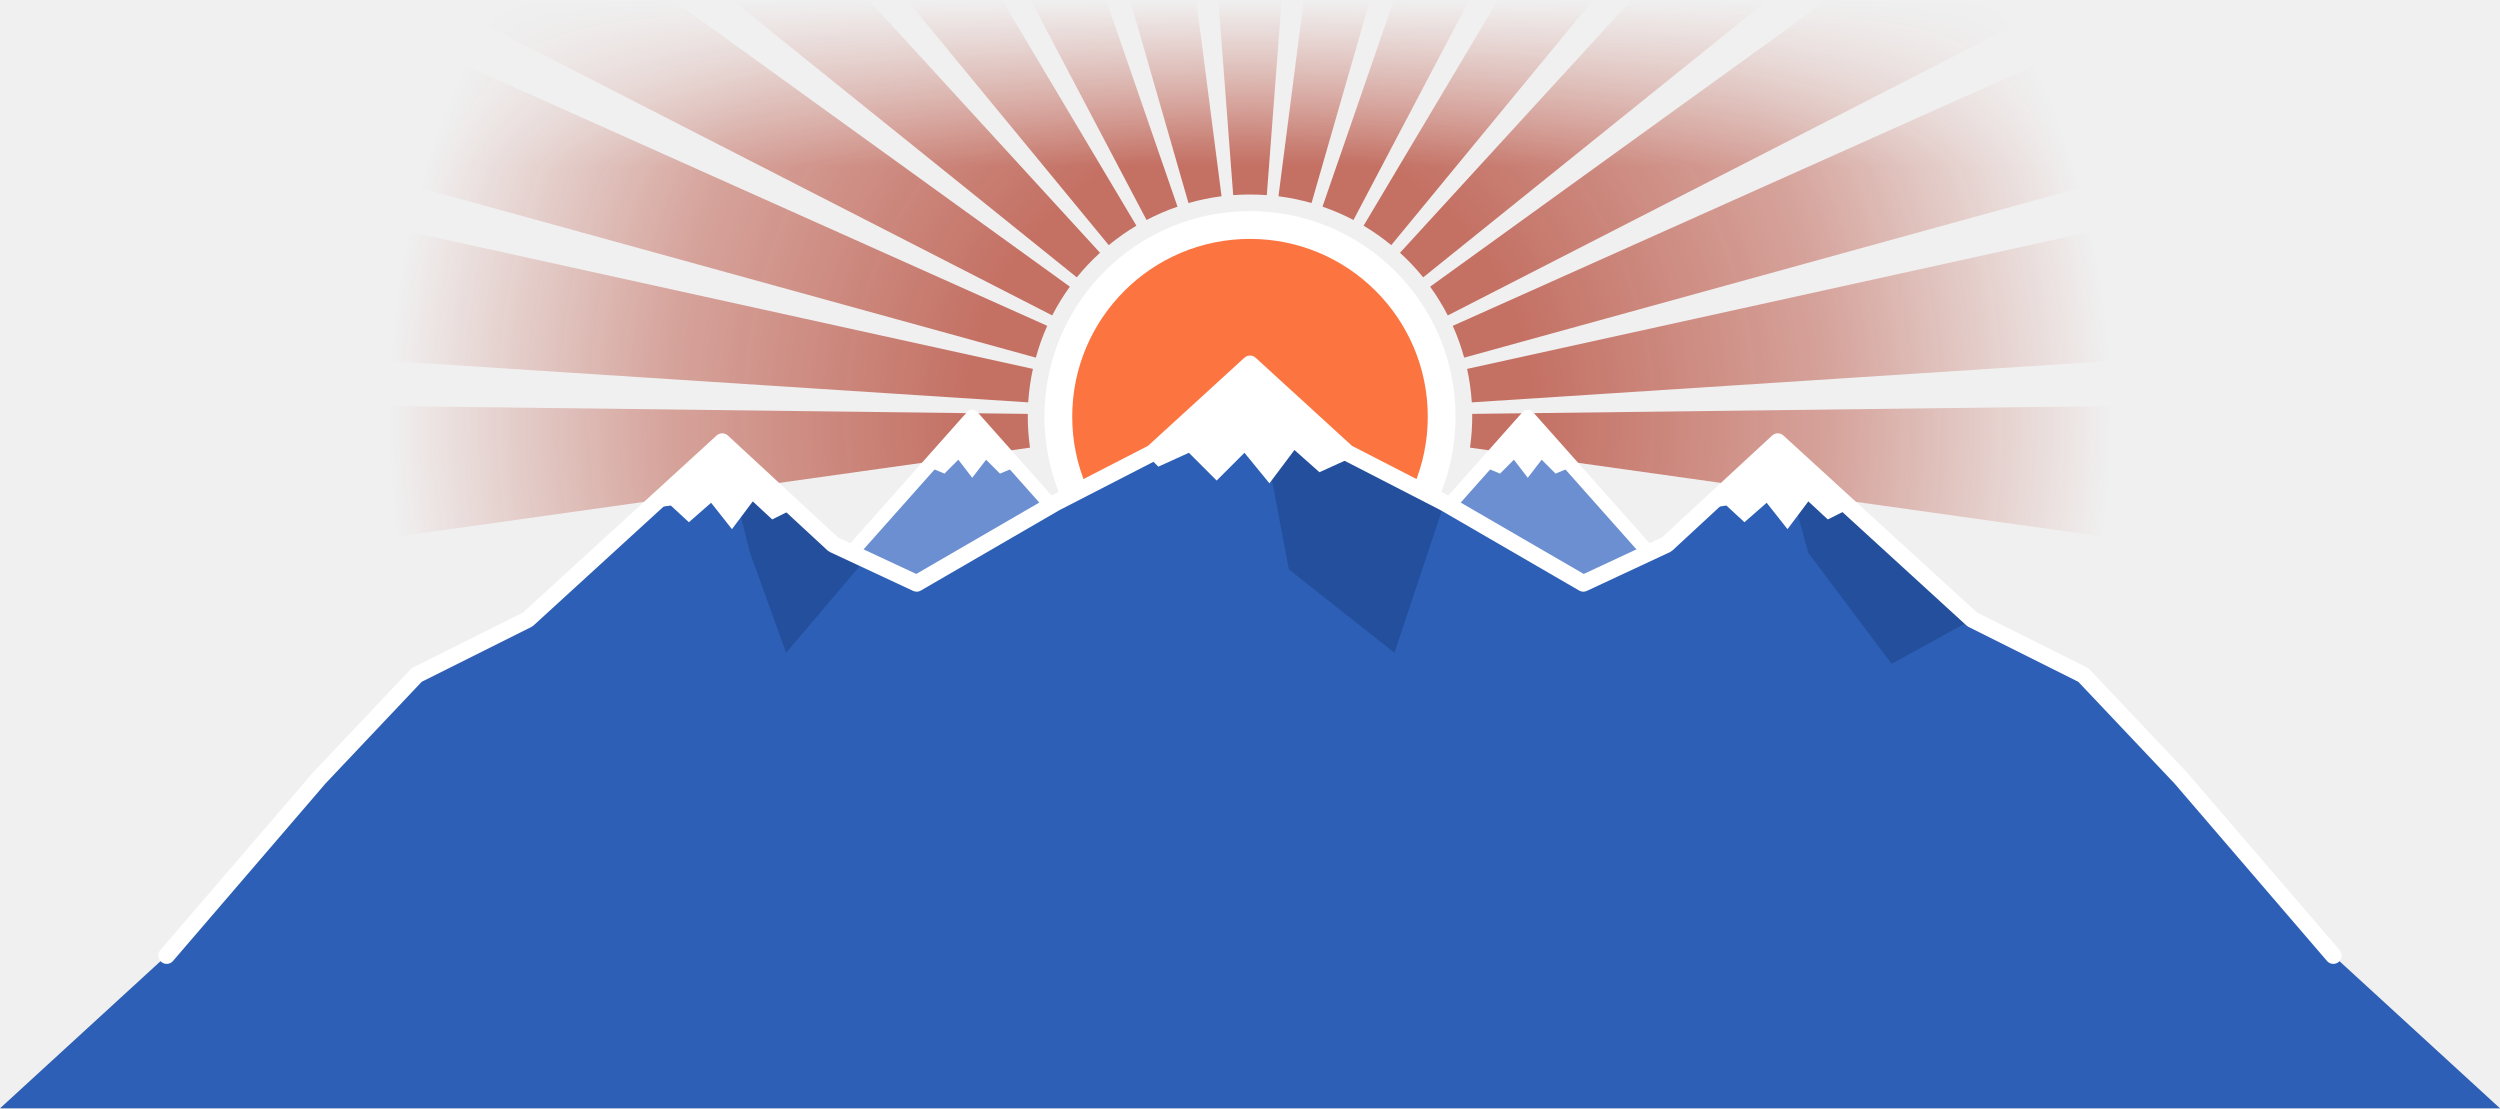
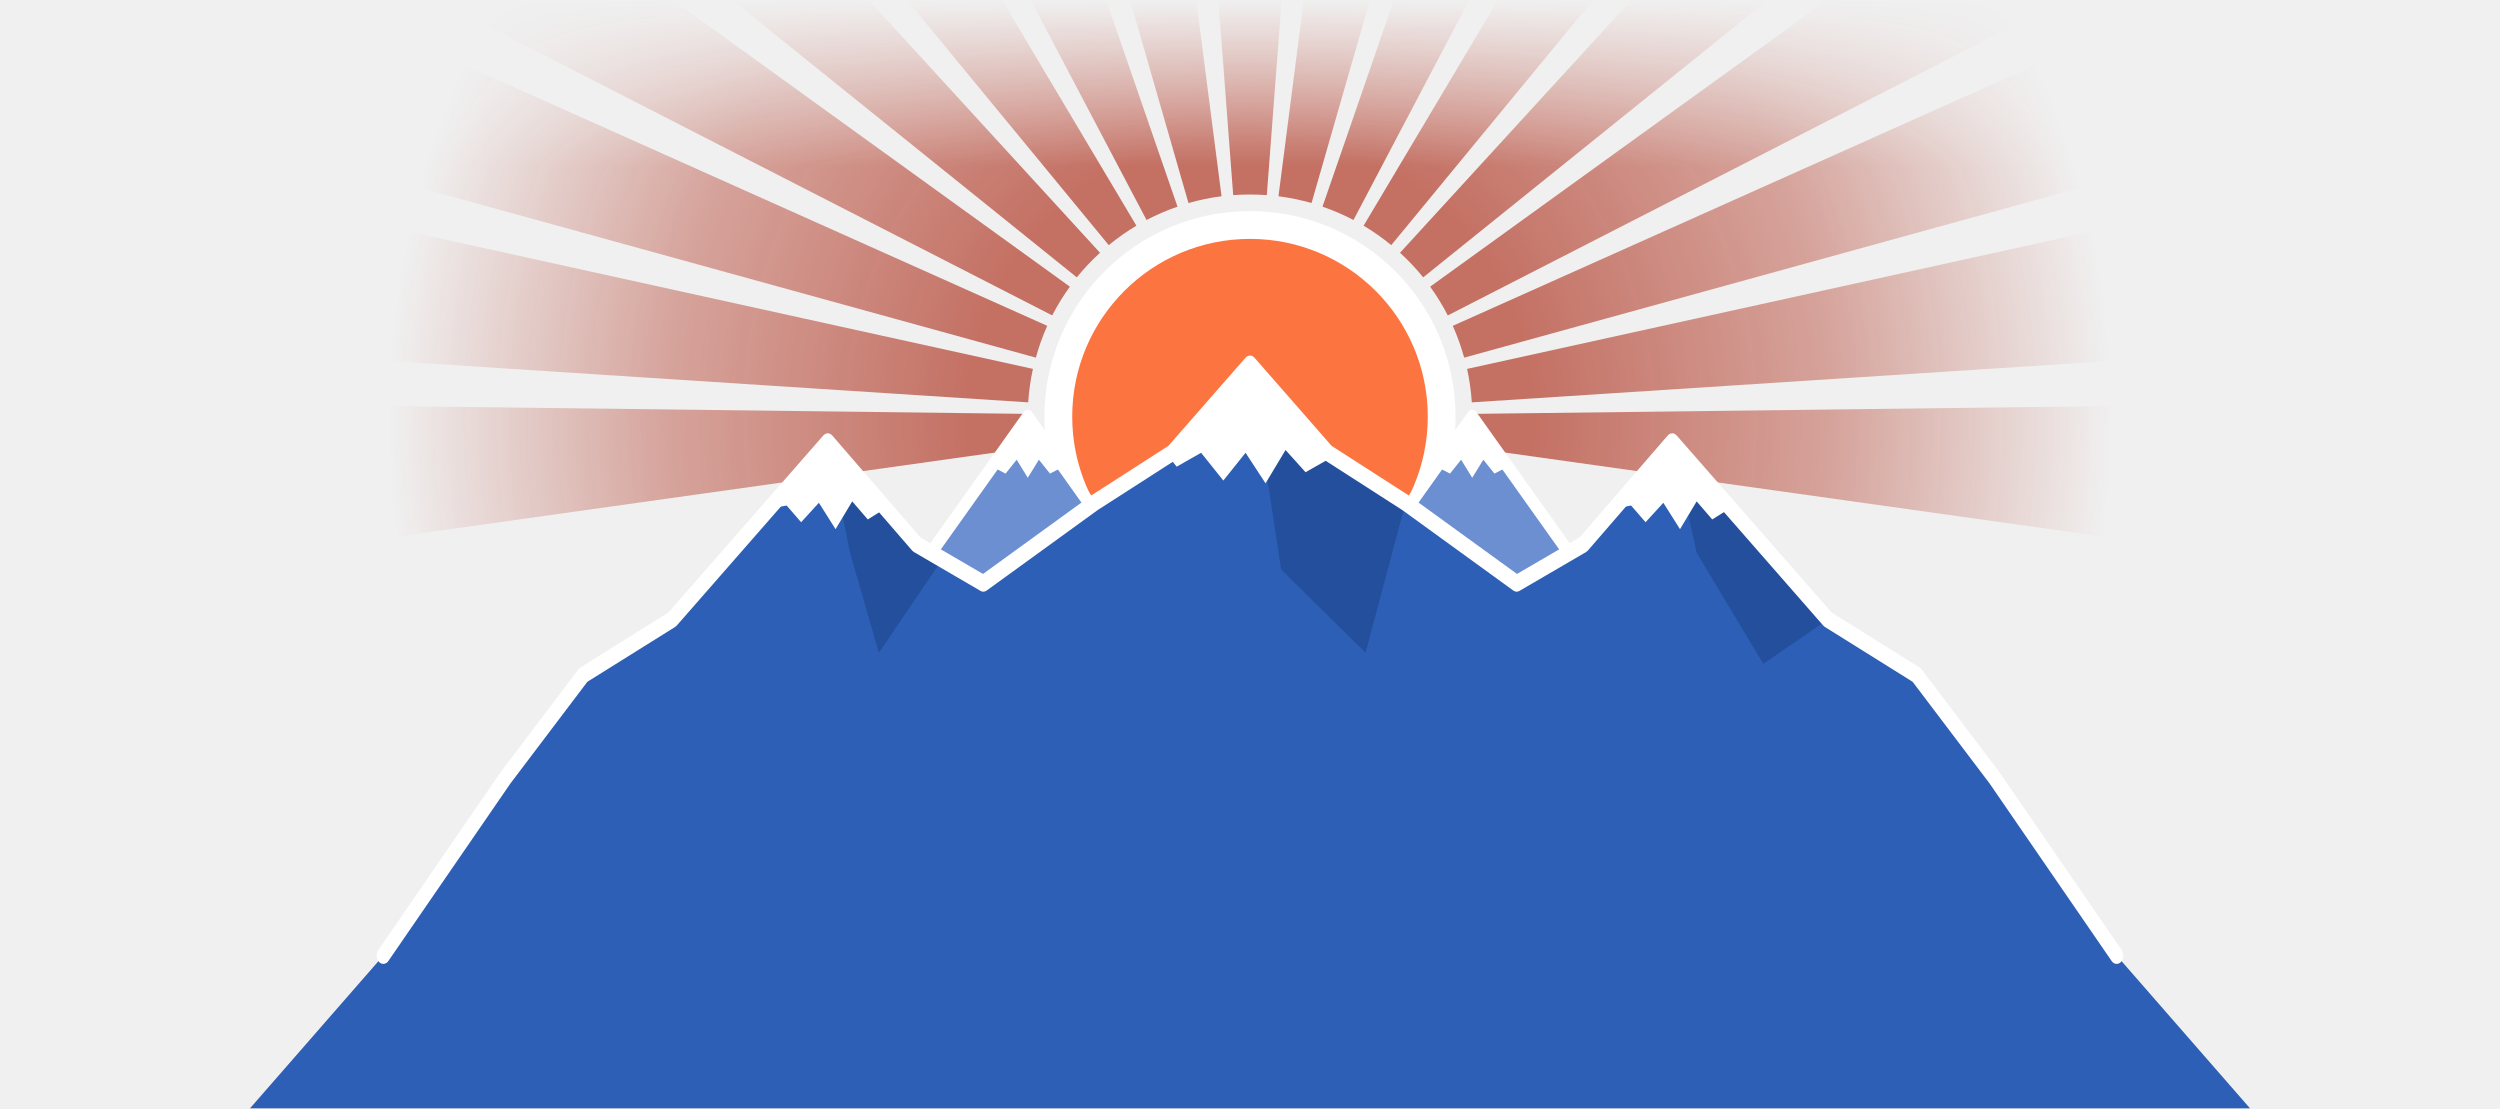
<svg xmlns="http://www.w3.org/2000/svg" viewBox="0 0 1800 798" role="img" aria-label="The Nonprofit Marketing Summit: the sun rising over a mountain range">
  <defs>
    <radialGradient id="fade" cx="900" cy="300" r="1000" gradientUnits="userSpaceOnUse">
      <stop offset=".2" stop-color="#fff" />
      <stop offset=".42" stop-color="#fff" stop-opacity=".6" />
      <stop offset=".62" stop-color="#fff" stop-opacity="0" />
    </radialGradient>
    <linearGradient id="top" x1="0" y1="0" x2="0" y2="1">
      <stop offset="0" stop-color="#000" />
      <stop offset="1" stop-color="#000" stop-opacity="0" />
    </linearGradient>
    <mask id="rayfade">
      <rect width="1800" height="798" fill="url(#fade)" />
      <rect width="1800" height="120" fill="url(#top)" />
    </mask>
  </defs>
  <g fill="#C47063" mask="url(#rayfade)">
    <path d="M741.6 322.3L-90.3 439.2A1000 1000 0 0 1 -99.9 287.7L740.0 298.0A160 160 0 0 0 741.6 322.3Z" />
    <path d="M740.3 289.7L-97.9 235.4A1000 1000 0 0 1 -76.6 85.1L743.7 265.6A160 160 0 0 0 740.3 289.7Z" />
    <path d="M745.8 257.5L-64.0 34.2A1000 1000 0 0 1 -12.7 -108.6L754.0 234.6A160 160 0 0 0 745.8 257.5Z" />
    <path d="M757.6 227.1L9.9 -155.8A1000 1000 0 0 1 89.2 -285.3L770.3 206.4A160 160 0 0 0 757.6 227.1Z" />
    <path d="M775.3 199.7L120.9 -326.9A1000 1000 0 0 1 224.8 -437.6L792.0 182.0A160 160 0 0 0 775.3 199.7Z" />
    <path d="M798.3 176.5L264.3 -472.0A1000 1000 0 0 1 388.5 -559.3L818.2 162.5A160 160 0 0 0 798.3 176.5Z" />
    <path d="M825.5 158.4L434.2 -584.9A1000 1000 0 0 1 573.5 -645.2L847.8 148.8A160 160 0 0 0 825.5 158.4Z" />
    <path d="M855.7 146.2L623.4 -661.0A1000 1000 0 0 1 772.0 -691.8L879.5 141.3A160 160 0 0 0 855.7 146.2Z" />
    <path d="M887.9 140.5L824.1 -697.1A1000 1000 0 0 1 975.9 -697.1L912.1 140.5A160 160 0 0 0 887.9 140.5Z" />
    <path d="M920.5 141.3L1028.0 -691.8A1000 1000 0 0 1 1176.6 -661.0L944.3 146.2A160 160 0 0 0 920.5 141.3Z" />
    <path d="M952.2 148.8L1226.5 -645.2A1000 1000 0 0 1 1365.8 -584.9L974.5 158.4A160 160 0 0 0 952.2 148.8Z" />
    <path d="M981.8 162.5L1411.5 -559.3A1000 1000 0 0 1 1535.7 -472.0L1001.7 176.5A160 160 0 0 0 981.8 162.5Z" />
    <path d="M1008.0 182.0L1575.2 -437.6A1000 1000 0 0 1 1679.1 -326.9L1024.7 199.7A160 160 0 0 0 1008.0 182.0Z" />
    <path d="M1029.7 206.4L1710.8 -285.3A1000 1000 0 0 1 1790.1 -155.8L1042.4 227.1A160 160 0 0 0 1029.7 206.4Z" />
    <path d="M1046.0 234.6L1812.7 -108.6A1000 1000 0 0 1 1864.0 34.2L1054.2 257.5A160 160 0 0 0 1046.0 234.6Z" />
    <path d="M1056.3 265.6L1876.6 85.1A1000 1000 0 0 1 1897.9 235.4L1059.7 289.7A160 160 0 0 0 1056.3 265.6Z" />
    <path d="M1060.0 298.0L1899.9 287.7A1000 1000 0 0 1 1890.3 439.2L1058.4 322.3A160 160 0 0 0 1060.0 298.0Z" />
  </g>
  <circle cx="900" cy="300" r="148" fill="#fff" />
  <circle cx="900" cy="300" r="128" fill="#FC7540" />
-   <path d="M540 480L700 300L860 480Z" fill="#6B8FD0" stroke="#fff" stroke-width="10" stroke-linejoin="round" />
-   <path d="M940 480L1100 300L1260 480Z" fill="#6B8FD0" stroke="#fff" stroke-width="10" stroke-linejoin="round" />
-   <path d="M700 300L732 336L720 341L710 331L700 344L690 331L680 341L668 336Z" fill="#FFFFFF" />
-   <path d="M1100 300L1132 336L1120 341L1110 331L1100 344L1090 331L1080 341L1068 336Z" fill="#FFFFFF" />
-   <path d="M0 798L120 688L230 560L300 486L380 446L520 318L600 392L660 420L760 362L830 326L900 262L970 326L1040 362L1140 420L1200 392L1280 318L1420 446L1500 486L1570 560L1680 688L1800 798Z" fill="#2C5FB5" />
-   <path d="M900 262L970 326L1040 362L1004 470L928 410Z" fill="#234F9C" />
-   <path d="M520 318L600 392L622 404L566 470L540 398Z" fill="#234F9C" />
-   <path d="M1280 318L1420 446L1362 478L1302 398Z" fill="#234F9C" />
-   <path d="M120 688L230 560L300 486L380 446L520 318L600 392L660 420L760 362L830 326L900 262L970 326L1040 362L1140 420L1200 392L1280 318L1420 446L1500 486L1570 560L1680 688" fill="none" stroke="#fff" stroke-width="12" stroke-linejoin="round" stroke-linecap="round" />
-   <path d="M900 262L972 330L950 340L932 324L914 348L896 326L876 346L856 326L834 336L828 330Z" fill="#FFFFFF" />
-   <path d="M520 318L572 366L556 374L542 361L527 381L512 362L496 376L483 364L468 366Z" fill="#FFFFFF" />
-   <path d="M1280 318L1332 366L1316 374L1302 361L1287 381L1272 362L1256 376L1243 364L1228 366Z" fill="#FFFFFF" />
+   <g transform="translate(900 0) scale(0.8 1) translate(-900 0)">
+     <path d="M540 480L700 300L860 480Z" fill="#6B8FD0" stroke="#fff" stroke-width="10" stroke-linejoin="round" />
+     <path d="M940 480L1100 300L1260 480Z" fill="#6B8FD0" stroke="#fff" stroke-width="10" stroke-linejoin="round" />
+     <path d="M700 300L732 336L720 341L710 331L700 344L690 331L680 341L668 336Z" fill="#FFFFFF" />
+     <path d="M1100 300L1132 336L1120 341L1110 331L1100 344L1090 331L1080 341L1068 336Z" fill="#FFFFFF" />
+     <path d="M0 798L120 688L230 560L300 486L380 446L520 318L600 392L660 420L760 362L830 326L900 262L970 326L1040 362L1140 420L1200 392L1280 318L1420 446L1500 486L1570 560L1680 688L1800 798Z" fill="#2C5FB5" />
+     <path d="M900 262L970 326L1040 362L1004 470L928 410Z" fill="#234F9C" />
+     <path d="M520 318L600 392L622 404L566 470L540 398Z" fill="#234F9C" />
+     <path d="M1280 318L1420 446L1362 478L1302 398Z" fill="#234F9C" />
+     <path d="M120 688L230 560L300 486L380 446L520 318L600 392L660 420L760 362L830 326L900 262L970 326L1040 362L1140 420L1200 392L1280 318L1420 446L1500 486L1570 560L1680 688" fill="none" stroke="#fff" stroke-width="12" stroke-linejoin="round" stroke-linecap="round" />
+     <path d="M900 262L972 330L950 340L932 324L914 348L896 326L876 346L856 326L834 336L828 330Z" fill="#FFFFFF" />
+     <path d="M520 318L572 366L556 374L542 361L527 381L512 362L496 376L483 364L468 366Z" fill="#FFFFFF" />
+     <path d="M1280 318L1332 366L1316 374L1302 361L1287 381L1272 362L1256 376L1243 364L1228 366Z" fill="#FFFFFF" />
+   </g>
</svg>
